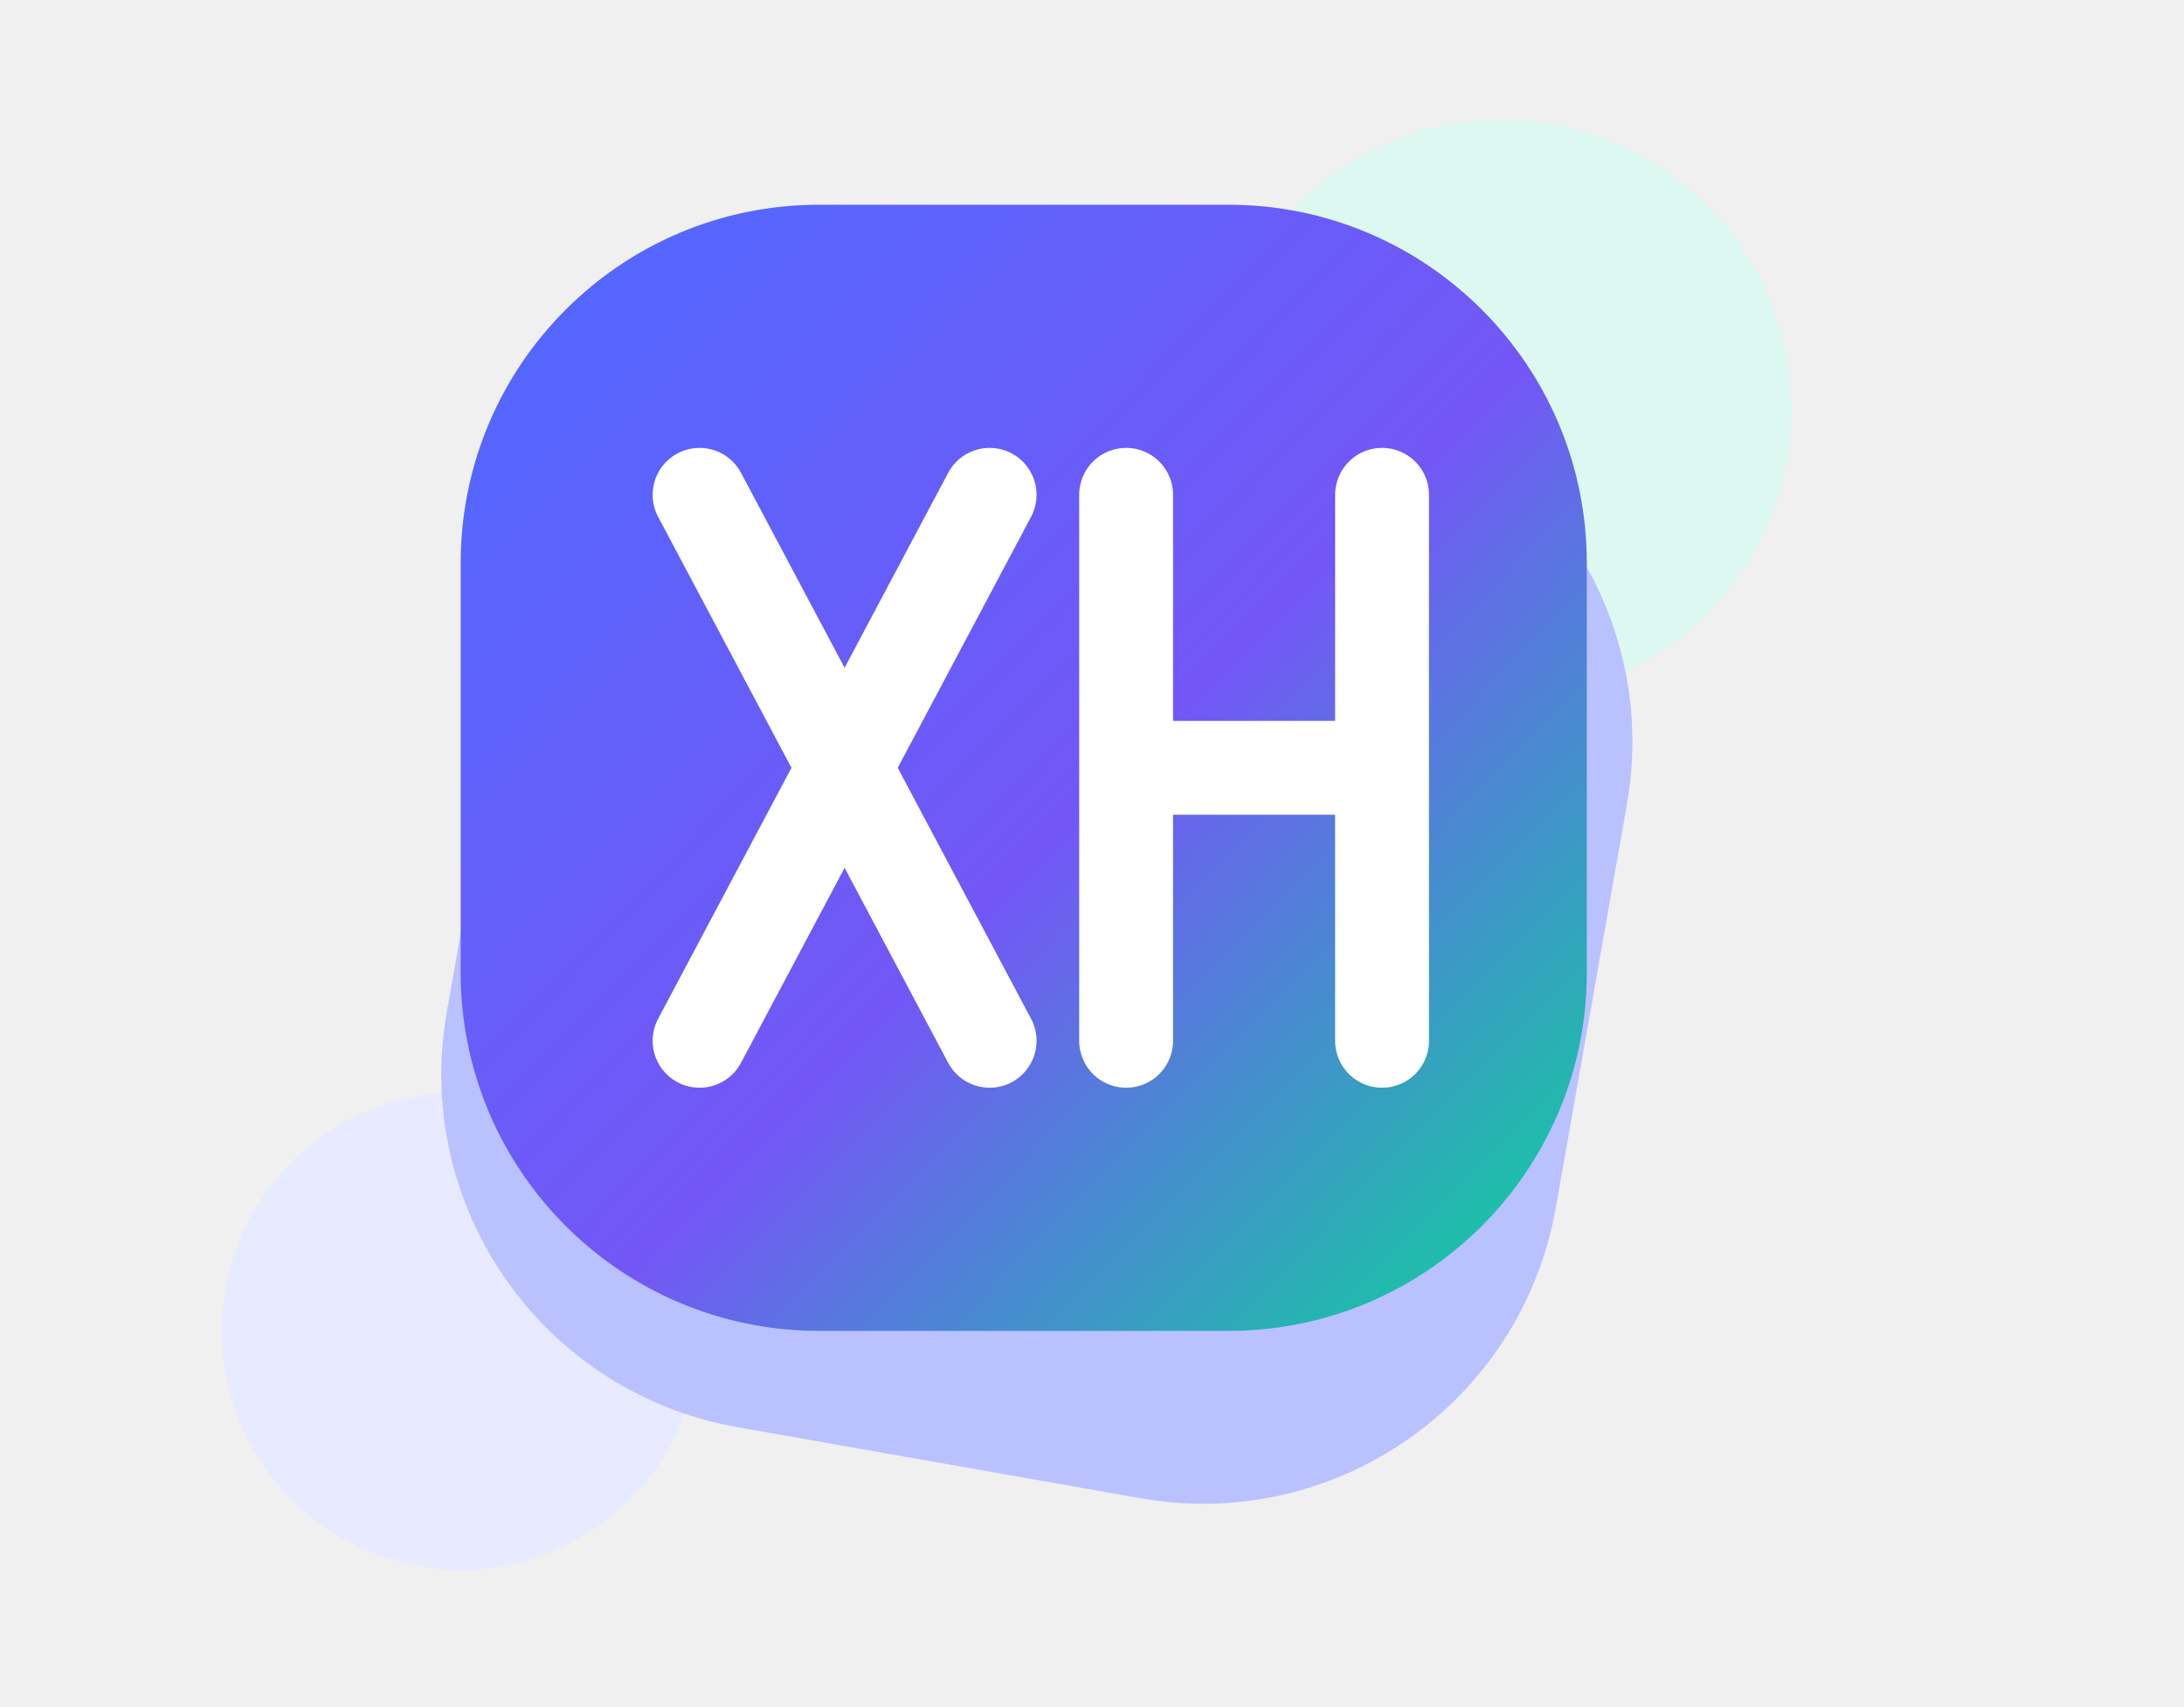
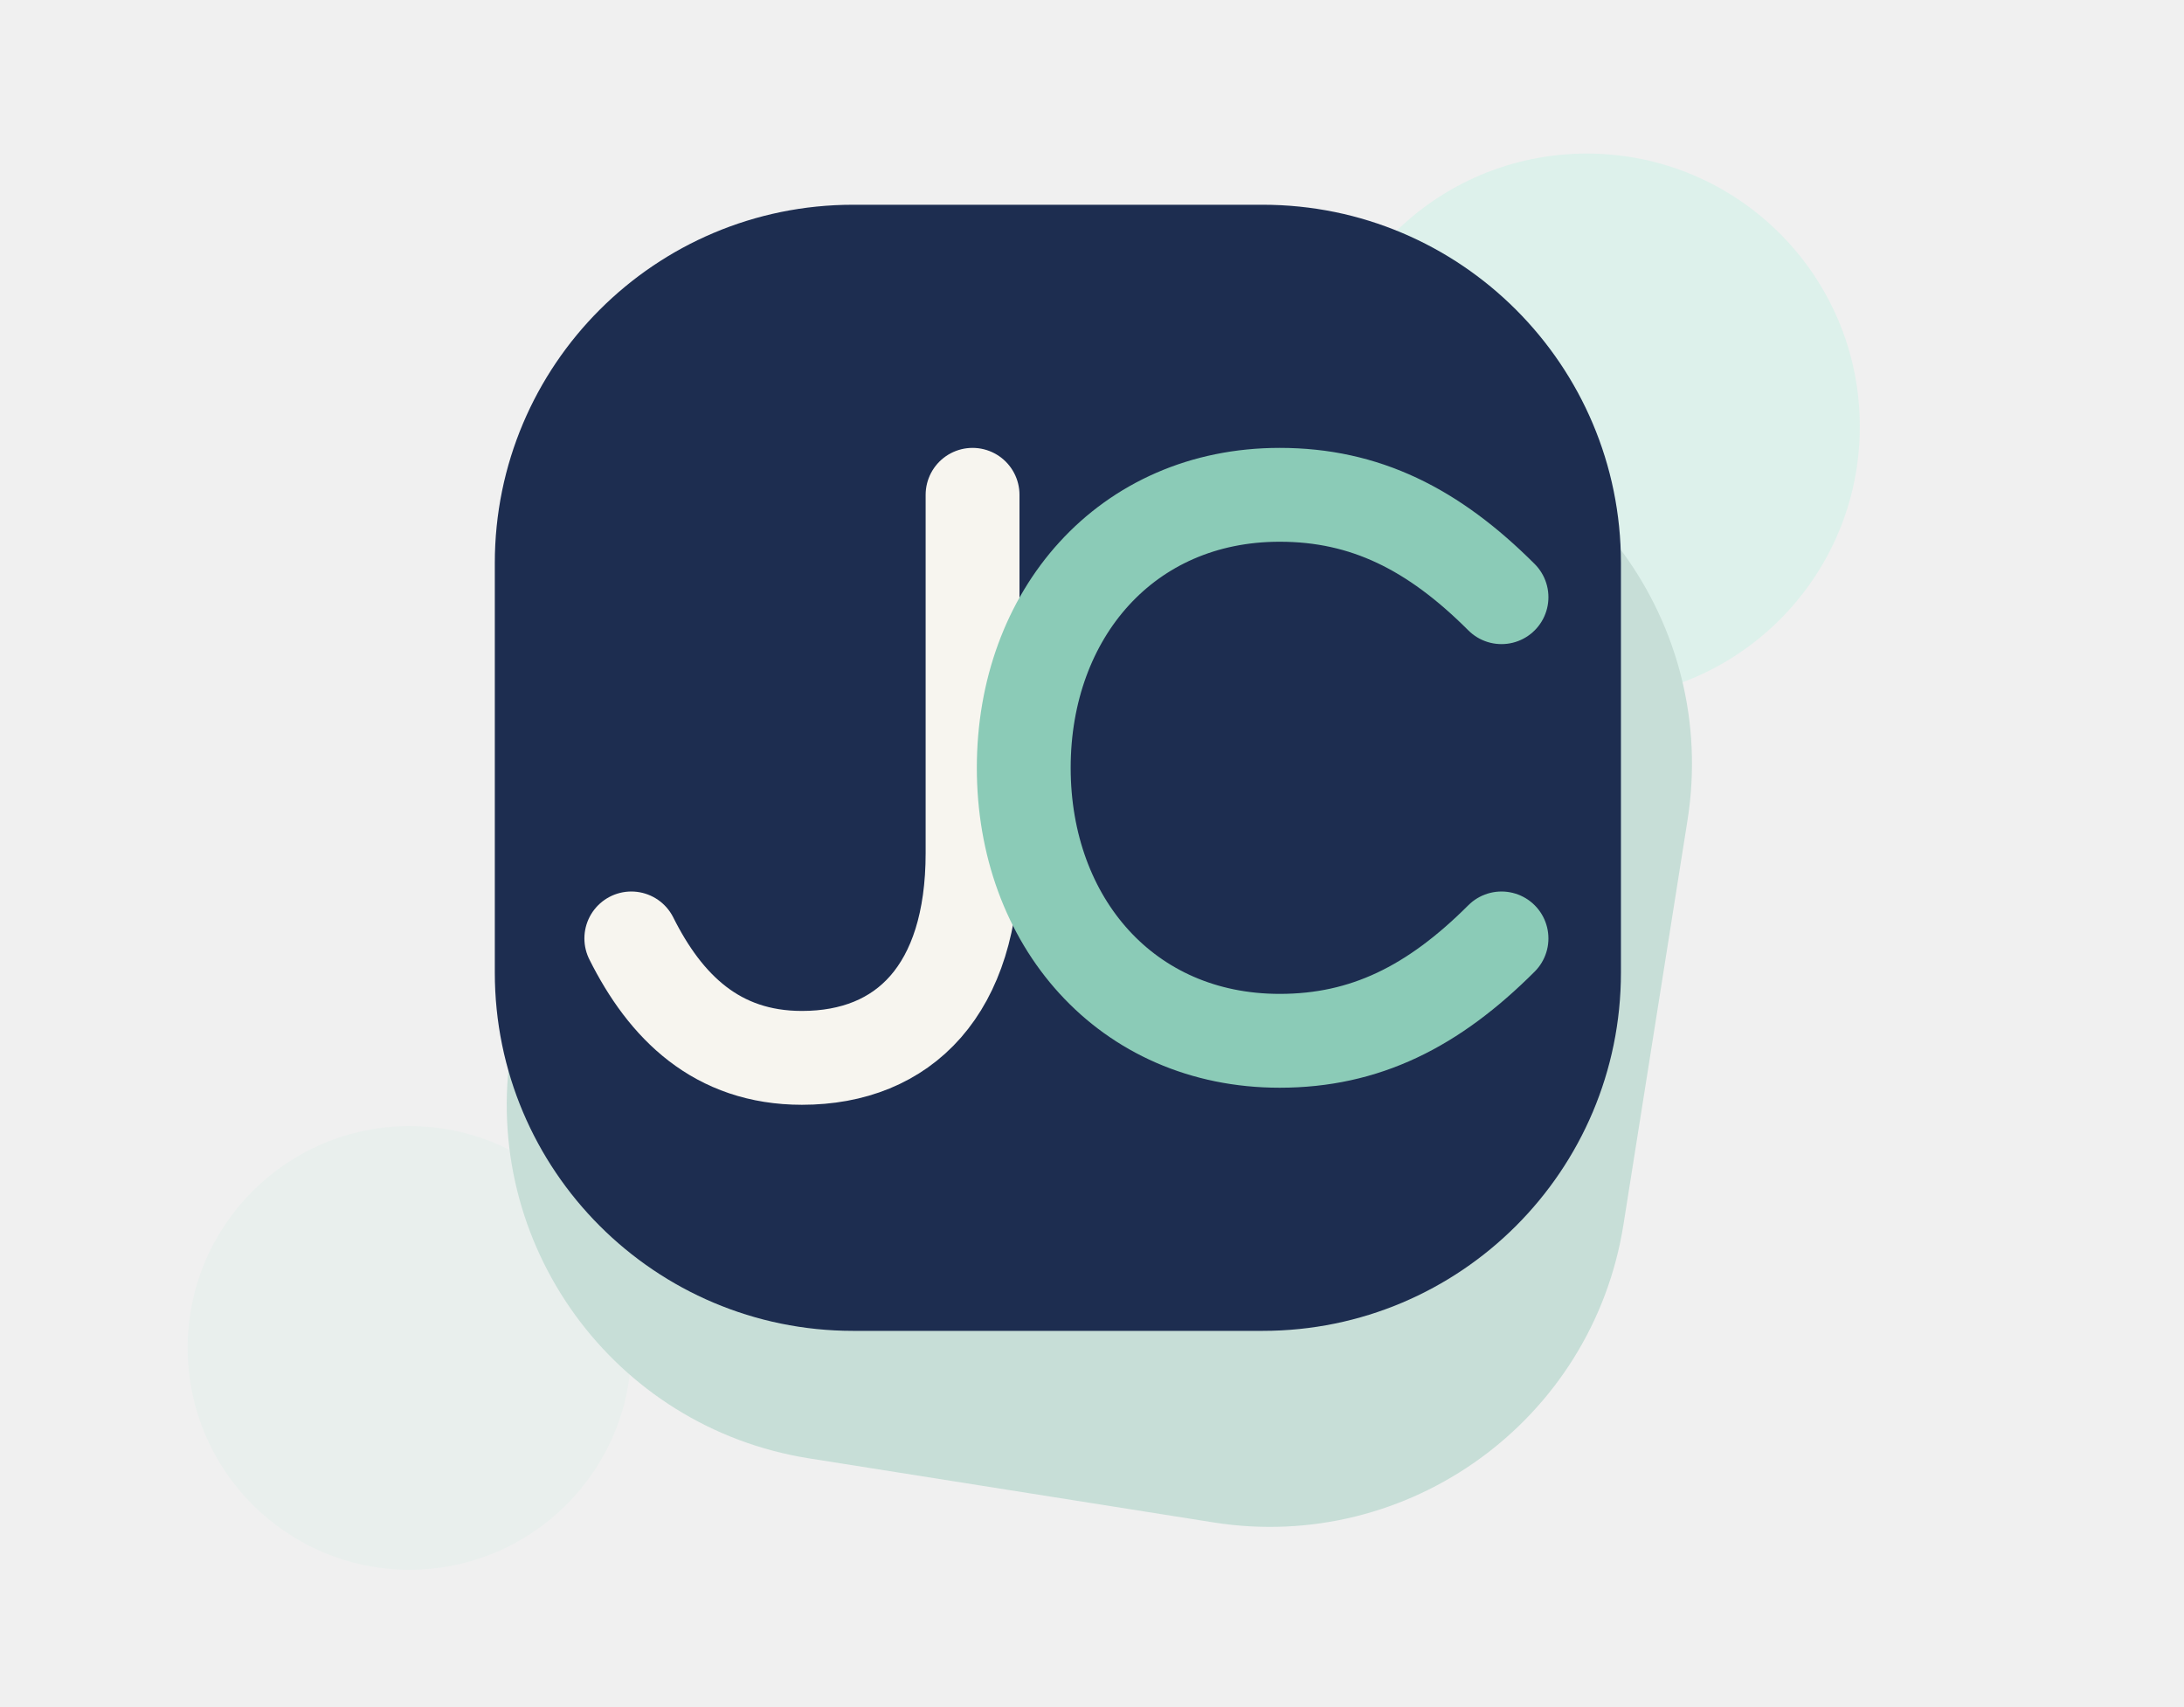
<svg xmlns="http://www.w3.org/2000/svg" width="128" height="100" viewBox="0 0 128 100" fill="none">
-   <circle cx="88" cy="24" r="17" fill="#DDF8F1" />
-   <circle cx="27" cy="78" r="14" fill="#E8EAFF" />
-   <rect x="34" y="15" width="66" height="66" rx="21" transform="rotate(10 34 15)" fill="#B9C1FF" />
-   <rect x="27" y="12" width="66" height="66" rx="21" fill="url(#paint0)" />
-   <path d="M41 29L58 61M58 29L41 61M66 29V61M81 29V61M66 45H81" stroke="white" stroke-width="5.5" stroke-linecap="round" />
-   <defs>
-     <linearGradient id="paint0" x1="31" y1="17" x2="89" y2="74" gradientUnits="userSpaceOnUse">
-       <stop stop-color="#5367FF" />
-       <stop offset="0.55" stop-color="#7357F6" />
-       <stop offset="1" stop-color="#16C7A3" />
-     </linearGradient>
-   </defs>
+   <circle cx="93" cy="25" r="16" fill="#DDF1EB" />
+   <circle cx="24" cy="79" r="13" fill="#E9EFED" />
+   <rect x="37" y="17" width="66" height="66" rx="21" transform="rotate(9 37 17)" fill="#C7DED7" />
+   <rect x="29" y="12" width="66" height="66" rx="21" fill="#1D2D50" />
+   <path d="M57 29V50C57 58 53 62 47 62C42 62 39 59 37 55" stroke="#F7F5EF" stroke-width="5.5" stroke-linecap="round" />
+   <path d="M88 35C84 31 80 29 75 29C66 29 60 36 60 45C60 54 66 61 75 61C80 61 84 59 88 55" stroke="#8BCBB7" stroke-width="5.5" stroke-linecap="round" />
</svg>
